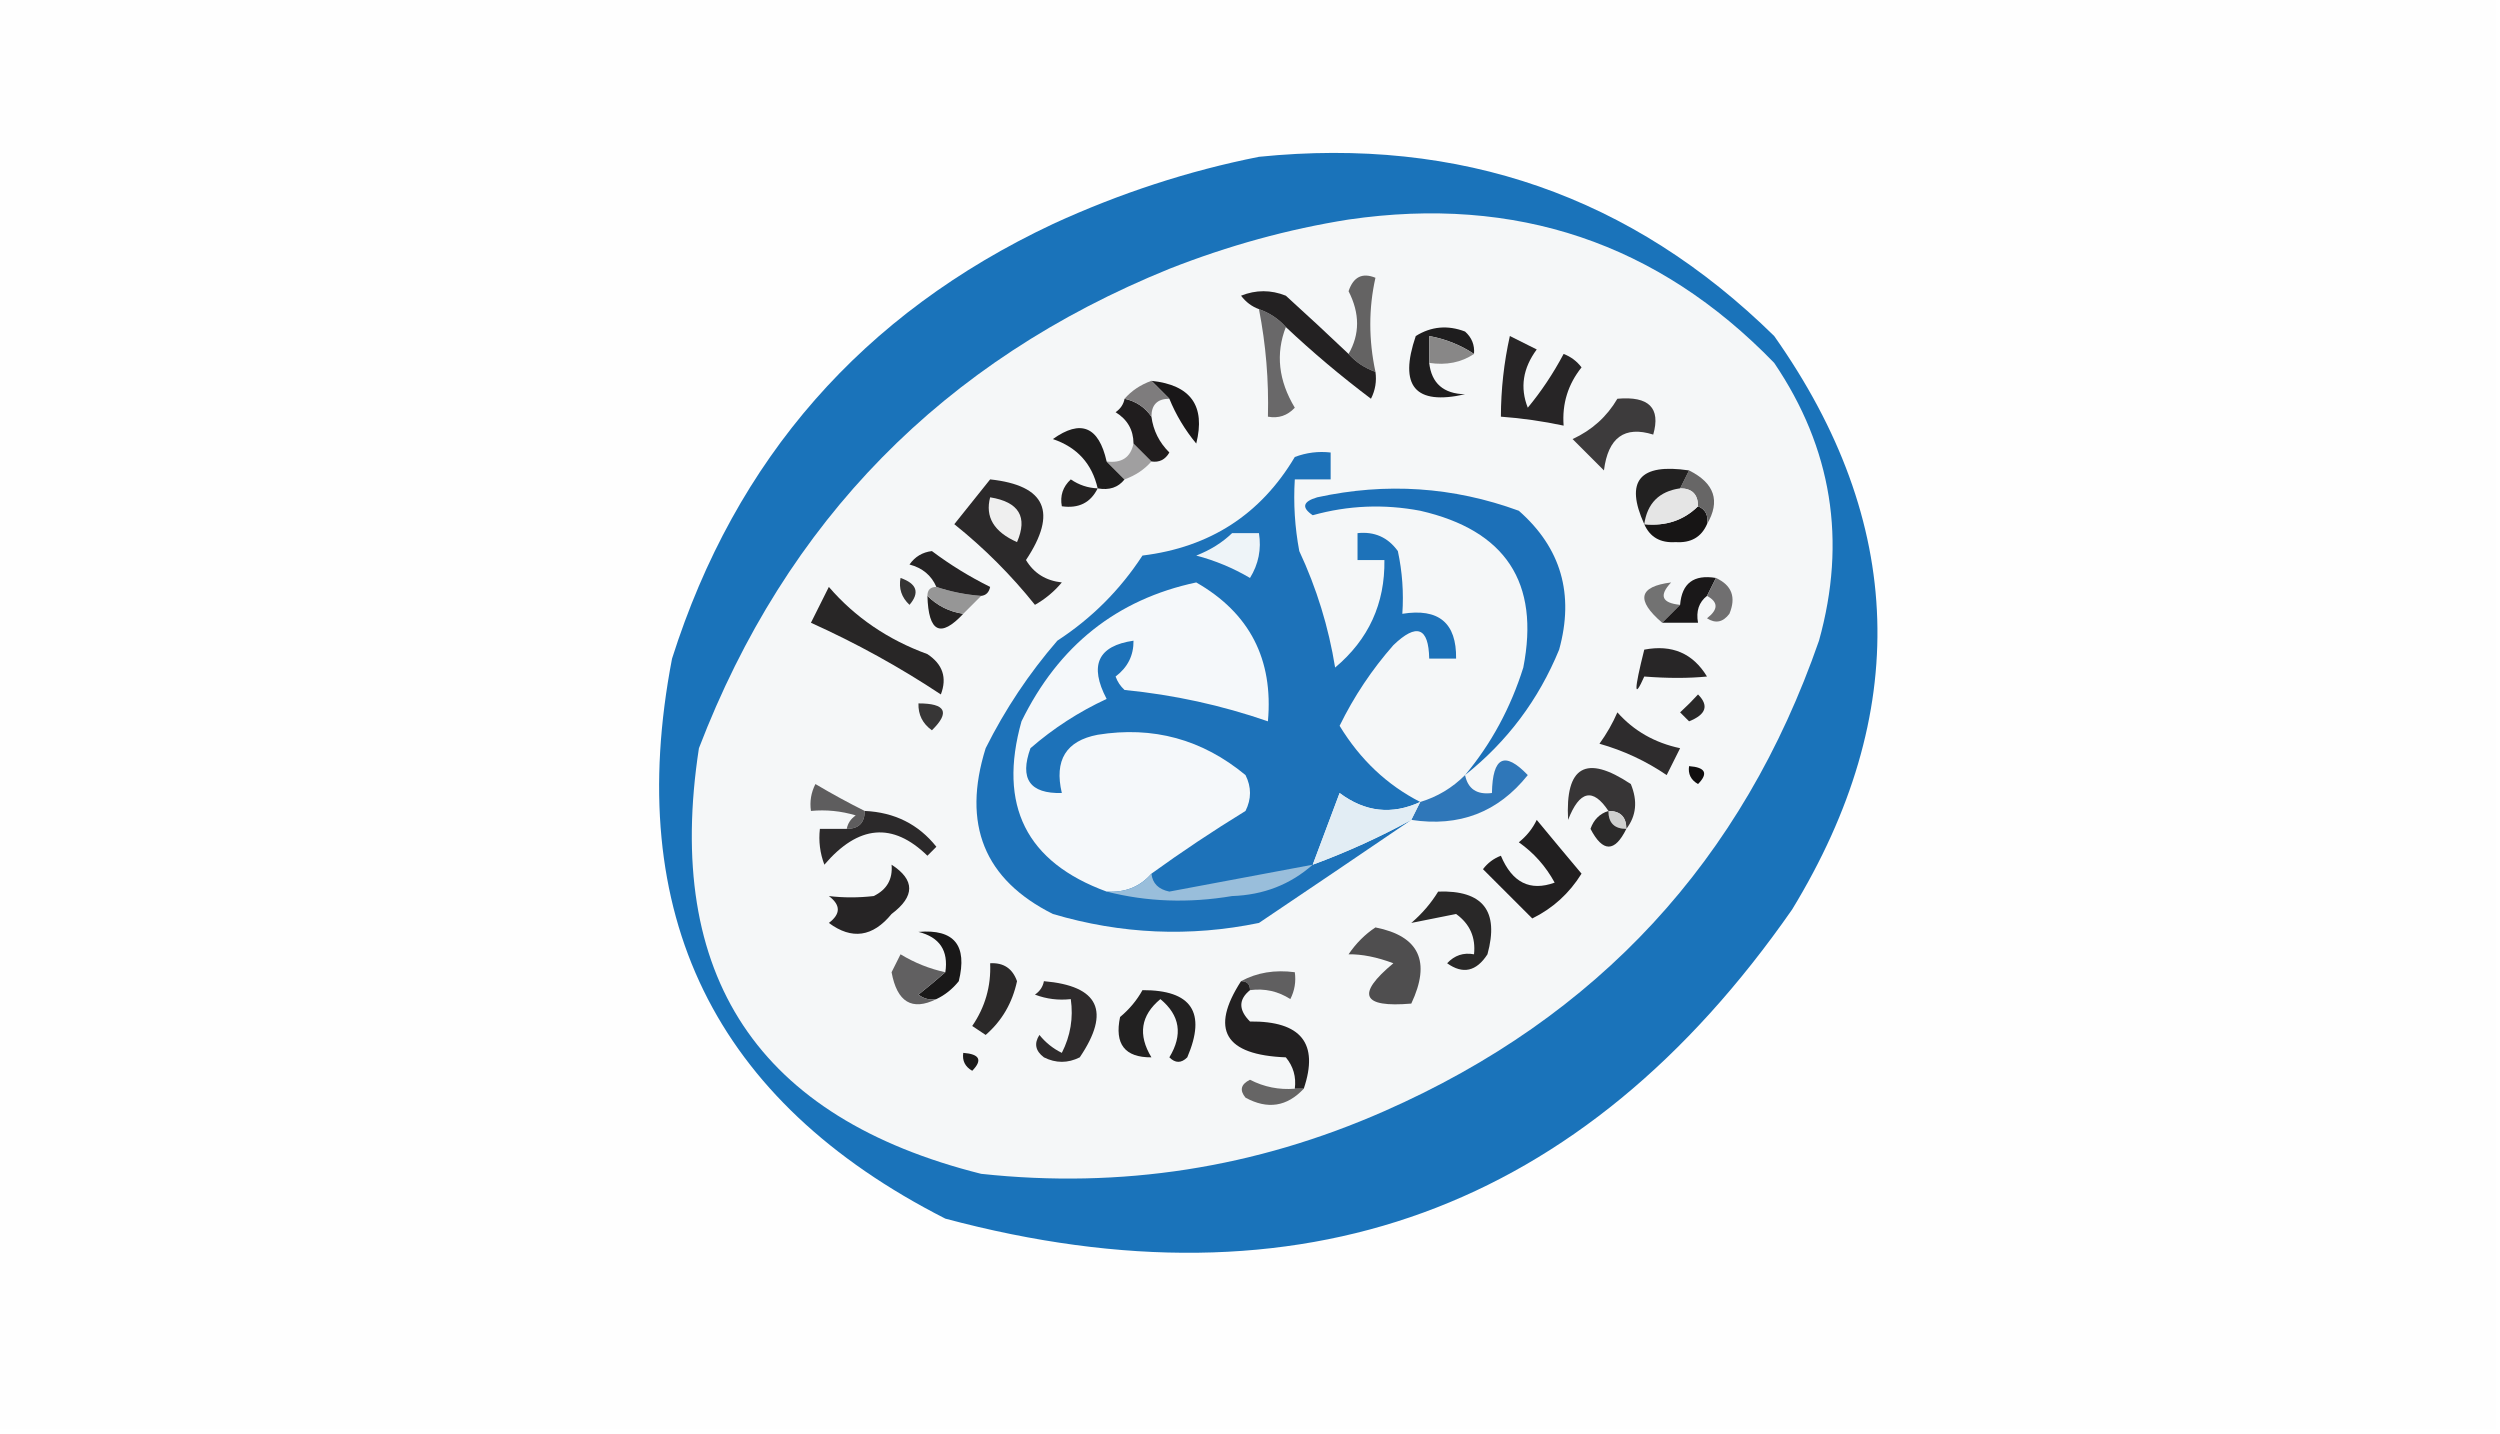
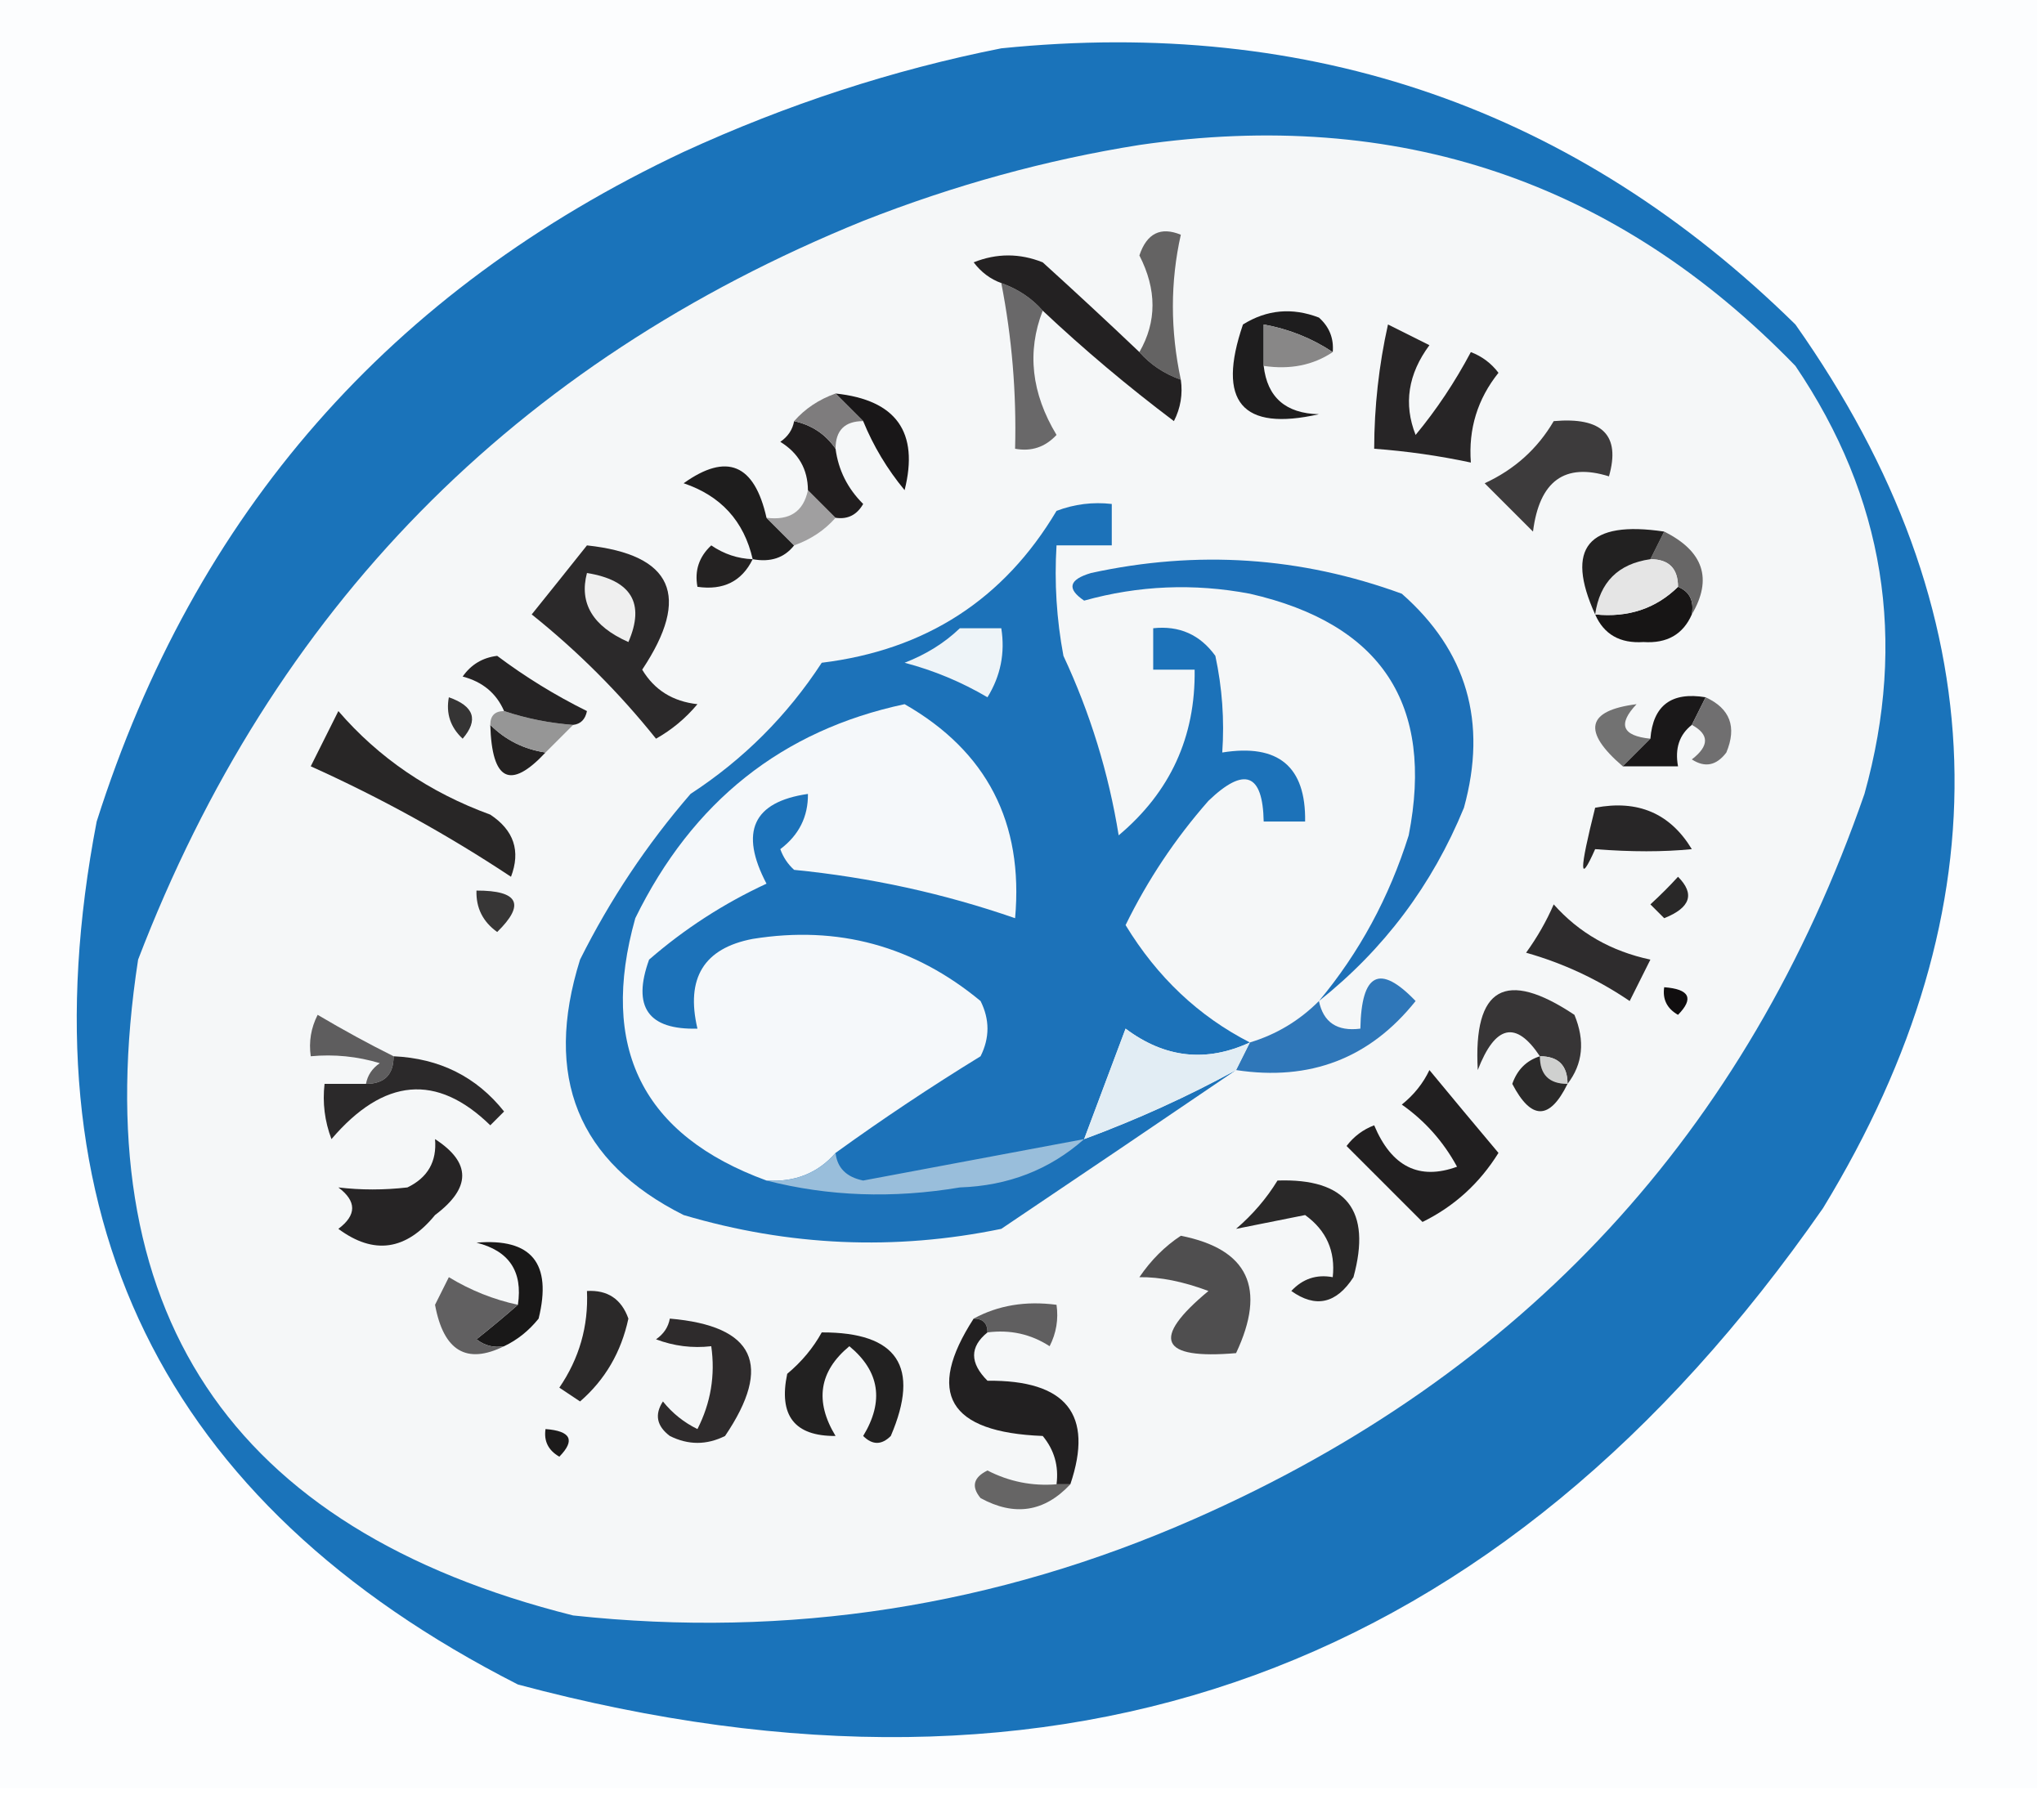
- <svg xmlns="http://www.w3.org/2000/svg" version="1.1" width="279px" height="160px" style="shape-rendering:geometricPrecision; text-rendering:geometricPrecision; image-rendering:optimizeQuality; fill-rule:evenodd; clip-rule:evenodd">
+ <svg xmlns="http://www.w3.org/2000/svg" version="1.1" width="148px" height="130px" style="shape-rendering:geometricPrecision; text-rendering:geometricPrecision; image-rendering:optimizeQuality; fill-rule:evenodd; clip-rule:evenodd">
  <g>
-     <path style="opacity:1" fill="#fefefe" d="M -0.5,-0.5 C 92.5,-0.5 185.5,-0.5 278.5,-0.5C 278.5,52.833 278.5,106.167 278.5,159.5C 185.5,159.5 92.5,159.5 -0.5,159.5C -0.5,106.167 -0.5,52.833 -0.5,-0.5 Z" />
+     <path style="opacity:1" fill="#fcfdfe" d="M -0.5,-0.5 C 48.833,-0.5 98.167,-0.5 147.5,-0.5C 147.5,42.833 147.5,86.167 147.5,129.5C 98.167,129.5 48.833,129.5 -0.5,129.5C -0.5,86.167 -0.5,42.833 -0.5,-0.5 Z" />
  </g>
  <g>
-     <path style="opacity:1" fill="#1a73ba" d="M 140.5,17.5 C 162.942,15.223 182.109,21.889 198,37.5C 212.667,58.285 213.334,79.619 200,101.5C 176.626,135.098 145.126,146.598 105.5,136C 79.68,122.859 69.513,102.025 75,73.5C 82.088,51.174 96.255,35.007 117.5,25C 124.989,21.558 132.655,19.058 140.5,17.5 Z" />
+     <path style="opacity:1" fill="#1a73ba" d="M 72.5,3.5 C 94.942,1.223 114.109,7.889 130,23.5C 144.667,44.285 145.334,65.619 132,87.5C 108.626,121.098 77.126,132.598 37.5,122C 11.68,108.859 1.513,88.025 7,59.5C 14.088,37.174 28.255,21.007 49.5,11C 56.989,7.558 64.655,5.058 72.5,3.5 Z" />
  </g>
  <g>
-     <path style="opacity:1" fill="#f5f7f8" d="M 150.5,24.5 C 169.192,21.781 185.025,27.115 198,40.5C 204.444,50.016 206.11,60.35 203,71.5C 194.497,96.006 178.33,113.506 154.5,124C 140.104,130.351 125.104,132.684 109.5,131C 84.591,124.752 74.091,108.919 78,83.5C 87.745,58.088 105.245,40.255 130.5,30C 137.097,27.404 143.764,25.571 150.5,24.5 Z" />
+     <path style="opacity:1" fill="#f5f7f8" d="M 82.5,10.5 C 101.192,7.781 117.025,13.115 130,26.5C 136.444,36.016 138.11,46.35 135,57.5C 126.497,82.006 110.33,99.506 86.5,110C 72.104,116.351 57.104,118.684 41.5,117C 16.591,110.752 6.091,94.919 10,69.5C 19.745,44.088 37.245,26.255 62.5,16C 69.097,13.404 75.764,11.571 82.5,10.5 Z" />
  </g>
  <g>
-     <path style="opacity:1" fill="#282627" d="M 183.5,72.5 C 186.596,71.907 188.929,72.907 190.5,75.5C 188.448,75.705 186.114,75.705 183.5,75.5C 182.341,78.118 182.341,77.118 183.5,72.5 Z" />
+     <path style="opacity:1" fill="#282627" d="M 115.5,58.5 C 118.596,57.907 120.929,58.907 122.5,61.5C 120.448,61.705 118.114,61.705 115.5,61.5C 114.341,64.118 114.341,63.118 115.5,58.5 Z" />
  </g>
  <g>
-     <path style="opacity:1" fill="#282626" d="M 92.5,65.5 C 95.416,68.885 99.082,71.385 103.5,73C 105.211,74.133 105.711,75.633 105,77.5C 100.399,74.449 95.565,71.782 90.5,69.5C 91.18,68.14 91.847,66.807 92.5,65.5 Z" />
+     <path style="opacity:1" fill="#282626" d="M 24.5,51.5 C 27.416,54.885 31.082,57.385 35.5,59C 37.211,60.133 37.711,61.633 37,63.5C 32.399,60.449 27.565,57.782 22.5,55.5C 23.18,54.14 23.847,52.807 24.5,51.5 Z" />
  </g>
  <g>
-     <path style="opacity:1" fill="#727272" d="M 187.5,67.5 C 186.833,68.167 186.167,68.833 185.5,69.5C 182.541,66.959 182.874,65.459 186.5,65C 185.117,66.461 185.451,67.294 187.5,67.5 Z" />
+     <path style="opacity:1" fill="#727272" d="M 119.5,53.5 C 118.833,54.167 118.167,54.833 117.5,55.5C 114.541,52.959 114.874,51.459 118.5,51C 117.117,52.461 117.451,53.294 119.5,53.5 Z" />
  </g>
  <g>
-     <path style="opacity:1" fill="#232121" d="M 103.5,66.5 C 104.605,67.6 105.938,68.267 107.5,68.5C 104.949,71.23 103.616,70.563 103.5,66.5 Z" />
+     <path style="opacity:1" fill="#232121" d="M 35.5,52.5 C 36.605,53.6 37.938,54.267 39.5,54.5C 36.949,57.23 35.616,56.563 35.5,52.5 Z" />
  </g>
  <g>
-     <path style="opacity:1" fill="#1a1819" d="M 191.5,64.5 C 191.167,65.167 190.833,65.833 190.5,66.5C 189.596,67.209 189.263,68.209 189.5,69.5C 188.167,69.5 186.833,69.5 185.5,69.5C 186.167,68.833 186.833,68.167 187.5,67.5C 187.694,65.088 189.027,64.088 191.5,64.5 Z" />
+     <path style="opacity:1" fill="#1a1819" d="M 123.5,50.5 C 123.167,51.167 122.833,51.833 122.5,52.5C 121.596,53.209 121.263,54.209 121.5,55.5C 120.167,55.5 118.833,55.5 117.5,55.5C 118.167,54.833 118.833,54.167 119.5,53.5C 119.694,51.088 121.027,50.088 123.5,50.5 Z" />
  </g>
  <g>
-     <path style="opacity:1" fill="#706f70" d="M 191.5,64.5 C 193.273,65.314 193.773,66.648 193,68.5C 192.282,69.451 191.449,69.617 190.5,69C 191.774,68.023 191.774,67.189 190.5,66.5C 190.833,65.833 191.167,65.167 191.5,64.5 Z" />
+     <path style="opacity:1" fill="#706f70" d="M 123.5,50.5 C 125.273,51.314 125.773,52.648 125,54.5C 124.282,55.451 123.449,55.617 122.5,55C 123.774,54.023 123.774,53.189 122.5,52.5C 122.833,51.833 123.167,51.167 123.5,50.5 Z" />
  </g>
  <g>
-     <path style="opacity:1" fill="#969696" d="M 103.5,66.5 C 103.5,65.833 103.833,65.5 104.5,65.5C 106.117,66.038 107.784,66.371 109.5,66.5C 108.833,67.167 108.167,67.833 107.5,68.5C 105.938,68.267 104.605,67.6 103.5,66.5 Z" />
+     <path style="opacity:1" fill="#969696" d="M 35.5,52.5 C 35.5,51.833 35.833,51.5 36.5,51.5C 38.117,52.038 39.784,52.371 41.5,52.5C 40.833,53.167 40.167,53.833 39.5,54.5C 37.938,54.267 36.605,53.6 35.5,52.5 Z" />
  </g>
  <g>
-     <path style="opacity:1" fill="#353434" d="M 100.5,64.5 C 102.332,65.141 102.665,66.141 101.5,67.5C 100.614,66.675 100.281,65.675 100.5,64.5 Z" />
+     <path style="opacity:1" fill="#353434" d="M 32.5,50.5 C 34.332,51.141 34.665,52.141 33.5,53.5C 32.614,52.675 32.281,51.675 32.5,50.5 Z" />
  </g>
  <g>
-     <path style="opacity:1" fill="#252324" d="M 109.5,66.5 C 107.784,66.371 106.117,66.038 104.5,65.5C 103.942,64.21 102.942,63.377 101.5,63C 102.108,62.13 102.941,61.63 104,61.5C 106.03,63.025 108.197,64.358 110.5,65.5C 110.376,66.107 110.043,66.44 109.5,66.5 Z" />
+     <path style="opacity:1" fill="#252324" d="M 41.5,52.5 C 39.784,52.371 38.117,52.038 36.5,51.5C 35.942,50.21 34.942,49.377 33.5,49C 34.108,48.13 34.941,47.63 36,47.5C 38.03,49.025 40.197,50.358 42.5,51.5C 42.376,52.107 42.043,52.44 41.5,52.5 Z" />
  </g>
  <g>
-     <path style="opacity:1" fill="#171515" d="M 189.5,56.5 C 190.338,56.842 190.672,57.508 190.5,58.5C 189.866,59.947 188.699,60.613 187,60.5C 185.301,60.613 184.134,59.947 183.5,58.5C 185.898,58.741 187.898,58.074 189.5,56.5 Z" />
+     <path style="opacity:1" fill="#171515" d="M 121.5,42.5 C 122.338,42.842 122.672,43.508 122.5,44.5C 121.866,45.947 120.699,46.613 119,46.5C 117.301,46.613 116.134,45.947 115.5,44.5C 117.898,44.741 119.898,44.074 121.5,42.5 Z" />
  </g>
  <g>
-     <path style="opacity:1" fill="#1c70b8" d="M 163.5,86.5 C 166.419,83.002 168.585,79.002 170,74.5C 171.862,65.014 168.029,59.181 158.5,57C 154.442,56.233 150.442,56.4 146.5,57.5C 145.226,56.641 145.392,55.974 147,55.5C 154.677,53.823 162.177,54.323 169.5,57C 174.211,61.14 175.711,66.306 174,72.5C 171.706,78.095 168.206,82.761 163.5,86.5 Z" />
+     <path style="opacity:1" fill="#1d70b8" d="M 95.5,72.5 C 98.419,69.002 100.585,65.002 102,60.5C 103.862,51.014 100.029,45.181 90.5,43C 86.442,42.233 82.442,42.4 78.5,43.5C 77.226,42.641 77.392,41.974 79,41.5C 86.677,39.823 94.177,40.323 101.5,43C 106.211,47.14 107.711,52.306 106,58.5C 103.706,64.095 100.206,68.761 95.5,72.5 Z" />
  </g>
  <g>
-     <path style="opacity:1" fill="#2b292a" d="M 110.5,53.5 C 116.715,54.17 118.048,57.17 114.5,62.5C 115.381,63.971 116.714,64.804 118.5,65C 117.646,66.022 116.646,66.855 115.5,67.5C 112.833,64.167 109.833,61.167 106.5,58.5C 107.857,56.814 109.19,55.148 110.5,53.5 Z" />
+     <path style="opacity:1" fill="#2b292a" d="M 42.5,39.5 C 48.715,40.17 50.048,43.17 46.5,48.5C 47.38,49.971 48.714,50.804 50.5,51C 49.646,52.022 48.646,52.855 47.5,53.5C 44.833,50.167 41.833,47.167 38.5,44.5C 39.857,42.814 41.19,41.148 42.5,39.5 Z" />
  </g>
  <g>
-     <path style="opacity:1" fill="#efefef" d="M 110.5,55.5 C 113.719,56.021 114.719,57.688 113.5,60.5C 110.922,59.358 109.922,57.691 110.5,55.5 Z" />
+     <path style="opacity:1" fill="#efefef" d="M 42.5,41.5 C 45.719,42.021 46.719,43.688 45.5,46.5C 42.922,45.358 41.922,43.691 42.5,41.5 Z" />
  </g>
  <g>
-     <path style="opacity:1" fill="#676666" d="M 188.5,52.5 C 191.349,53.92 192.016,55.92 190.5,58.5C 190.672,57.508 190.338,56.842 189.5,56.5C 189.5,55.167 188.833,54.5 187.5,54.5C 187.833,53.833 188.167,53.167 188.5,52.5 Z" />
+     <path style="opacity:1" fill="#676666" d="M 120.5,38.5 C 123.349,39.92 124.016,41.92 122.5,44.5C 122.672,43.508 122.338,42.842 121.5,42.5C 121.5,41.167 120.833,40.5 119.5,40.5C 119.833,39.833 120.167,39.167 120.5,38.5 Z" />
  </g>
  <g>
-     <path style="opacity:1" fill="#242222" d="M 122.5,54.5 C 121.713,56.104 120.38,56.771 118.5,56.5C 118.281,55.325 118.614,54.325 119.5,53.5C 120.417,54.127 121.417,54.461 122.5,54.5 Z" />
+     <path style="opacity:1" fill="#242222" d="M 54.5,40.5 C 53.713,42.104 52.38,42.771 50.5,42.5C 50.281,41.325 50.614,40.325 51.5,39.5C 52.417,40.127 53.417,40.461 54.5,40.5 Z" />
  </g>
  <g>
-     <path style="opacity:1" fill="#e5e5e5" d="M 187.5,54.5 C 188.833,54.5 189.5,55.167 189.5,56.5C 187.898,58.074 185.898,58.741 183.5,58.5C 183.833,56.167 185.167,54.833 187.5,54.5 Z" />
+     <path style="opacity:1" fill="#e5e5e5" d="M 119.5,40.5 C 120.833,40.5 121.5,41.167 121.5,42.5C 119.898,44.074 117.898,44.741 115.5,44.5C 115.833,42.167 117.167,40.833 119.5,40.5 Z" />
  </g>
  <g>
-     <path style="opacity:1" fill="#222121" d="M 188.5,52.5 C 188.167,53.167 187.833,53.833 187.5,54.5C 185.167,54.833 183.833,56.167 183.5,58.5C 181.31,53.673 182.977,51.673 188.5,52.5 Z" />
+     <path style="opacity:1" fill="#222121" d="M 120.5,38.5 C 120.167,39.167 119.833,39.833 119.5,40.5C 117.167,40.833 115.833,42.167 115.5,44.5C 113.31,39.673 114.977,37.673 120.5,38.5 Z" />
  </g>
  <g>
-     <path style="opacity:1" fill="#1e1d1d" d="M 123.5,51.5 C 124.167,52.167 124.833,52.833 125.5,53.5C 124.791,54.404 123.791,54.737 122.5,54.5C 121.869,51.745 120.202,49.912 117.5,49C 120.625,46.768 122.625,47.601 123.5,51.5 Z" />
+     <path style="opacity:1" fill="#1e1d1d" d="M 55.5,37.5 C 56.167,38.167 56.833,38.833 57.5,39.5C 56.791,40.404 55.791,40.737 54.5,40.5C 53.869,37.745 52.202,35.912 49.5,35C 52.625,32.768 54.625,33.601 55.5,37.5 Z" />
  </g>
  <g>
-     <path style="opacity:1" fill="#a09fa0" d="M 126.5,49.5 C 127.167,50.167 127.833,50.833 128.5,51.5C 127.71,52.401 126.71,53.068 125.5,53.5C 124.833,52.833 124.167,52.167 123.5,51.5C 125.179,51.715 126.179,51.048 126.5,49.5 Z" />
+     <path style="opacity:1" fill="#a09fa0" d="M 58.5,35.5 C 59.167,36.167 59.833,36.833 60.5,37.5C 59.709,38.401 58.709,39.068 57.5,39.5C 56.833,38.833 56.167,38.167 55.5,37.5C 57.179,37.715 58.179,37.048 58.5,35.5 Z" />
  </g>
  <g>
-     <path style="opacity:1" fill="#201d1e" d="M 125.5,44.5 C 126.778,44.782 127.778,45.449 128.5,46.5C 128.703,48.044 129.37,49.378 130.5,50.5C 130.043,51.297 129.376,51.631 128.5,51.5C 127.833,50.833 127.167,50.167 126.5,49.5C 126.489,47.983 125.823,46.816 124.5,46C 125.056,45.617 125.389,45.117 125.5,44.5 Z" />
+     <path style="opacity:1" fill="#201d1e" d="M 57.5,30.5 C 58.778,30.782 59.778,31.449 60.5,32.5C 60.703,34.044 61.37,35.378 62.5,36.5C 62.043,37.297 61.376,37.631 60.5,37.5C 59.833,36.833 59.167,36.167 58.5,35.5C 58.489,33.983 57.823,32.816 56.5,32C 57.056,31.617 57.389,31.117 57.5,30.5 Z" />
  </g>
  <g>
-     <path style="opacity:1" fill="#3d3b3c" d="M 180.5,44.5 C 184.019,44.187 185.353,45.52 184.5,48.5C 181.297,47.498 179.463,48.831 179,52.5C 177.833,51.333 176.667,50.167 175.5,49C 177.66,48.004 179.327,46.504 180.5,44.5 Z" />
+     <path style="opacity:1" fill="#3d3b3c" d="M 112.5,30.5 C 116.019,30.187 117.353,31.52 116.5,34.5C 113.297,33.498 111.463,34.831 111,38.5C 109.833,37.333 108.667,36.167 107.5,35C 109.66,34.004 111.327,32.504 112.5,30.5 Z" />
  </g>
  <g>
-     <path style="opacity:1" fill="#272526" d="M 168.5,37.5 C 169.473,37.987 170.473,38.487 171.5,39C 169.95,41.095 169.617,43.262 170.5,45.5C 172.01,43.678 173.343,41.678 174.5,39.5C 175.308,39.808 175.975,40.308 176.5,41C 174.984,42.897 174.317,45.064 174.5,47.5C 172.194,47.007 169.861,46.674 167.5,46.5C 167.508,43.455 167.841,40.455 168.5,37.5 Z" />
+     <path style="opacity:1" fill="#272526" d="M 100.5,23.5 C 101.473,23.987 102.473,24.487 103.5,25C 101.95,27.095 101.617,29.262 102.5,31.5C 104.01,29.678 105.343,27.678 106.5,25.5C 107.308,25.808 107.975,26.308 108.5,27C 106.984,28.897 106.317,31.064 106.5,33.5C 104.194,33.007 101.861,32.674 99.5,32.5C 99.508,29.455 99.841,26.455 100.5,23.5 Z" />
  </g>
  <g>
-     <path style="opacity:1" fill="#191718" d="M 128.5,42.5 C 132.891,42.962 134.558,45.295 133.5,49.5C 132.237,47.971 131.237,46.305 130.5,44.5C 129.833,43.833 129.167,43.167 128.5,42.5 Z" />
+     <path style="opacity:1" fill="#191718" d="M 60.5,28.5 C 64.891,28.962 66.558,31.295 65.5,35.5C 64.237,33.971 63.237,32.305 62.5,30.5C 61.833,29.833 61.167,29.167 60.5,28.5 Z" />
  </g>
  <g>
-     <path style="opacity:1" fill="#7e7c7d" d="M 128.5,42.5 C 129.167,43.167 129.833,43.833 130.5,44.5C 129.167,44.5 128.5,45.167 128.5,46.5C 127.778,45.449 126.778,44.782 125.5,44.5C 126.29,43.599 127.29,42.932 128.5,42.5 Z" />
+     <path style="opacity:1" fill="#7e7c7d" d="M 60.5,28.5 C 61.167,29.167 61.833,29.833 62.5,30.5C 61.167,30.5 60.5,31.167 60.5,32.5C 59.778,31.449 58.778,30.782 57.5,30.5C 58.291,29.599 59.291,28.932 60.5,28.5 Z" />
  </g>
  <g>
-     <path style="opacity:1" fill="#1e1d1e" d="M 164.5,39.5 C 162.989,38.498 161.322,37.831 159.5,37.5C 159.5,38.5 159.5,39.5 159.5,40.5C 159.756,42.776 161.09,43.943 163.5,44C 157.92,45.261 156.087,43.094 158,37.5C 159.726,36.424 161.559,36.257 163.5,37C 164.252,37.671 164.586,38.504 164.5,39.5 Z" />
+     <path style="opacity:1" fill="#1e1d1e" d="M 96.5,25.5 C 94.989,24.497 93.322,23.831 91.5,23.5C 91.5,24.5 91.5,25.5 91.5,26.5C 91.757,28.776 93.09,29.943 95.5,30C 89.92,31.261 88.087,29.094 90,23.5C 91.726,22.424 93.559,22.257 95.5,23C 96.252,23.671 96.586,24.504 96.5,25.5 Z" />
  </g>
  <g>
-     <path style="opacity:1" fill="#696869" d="M 140.5,34.5 C 141.71,34.932 142.71,35.599 143.5,36.5C 142.345,39.474 142.679,42.474 144.5,45.5C 143.675,46.386 142.675,46.719 141.5,46.5C 141.605,42.452 141.272,38.452 140.5,34.5 Z" />
+     <path style="opacity:1" fill="#696869" d="M 72.5,20.5 C 73.71,20.932 74.71,21.599 75.5,22.5C 74.345,25.474 74.678,28.474 76.5,31.5C 75.675,32.386 74.675,32.719 73.5,32.5C 73.605,28.452 73.272,24.452 72.5,20.5 Z" />
  </g>
  <g>
-     <path style="opacity:1" fill="#888787" d="M 164.5,39.5 C 163.081,40.451 161.415,40.785 159.5,40.5C 159.5,39.5 159.5,38.5 159.5,37.5C 161.322,37.831 162.989,38.498 164.5,39.5 Z" />
+     <path style="opacity:1" fill="#888787" d="M 96.5,25.5 C 95.081,26.451 93.415,26.785 91.5,26.5C 91.5,25.5 91.5,24.5 91.5,23.5C 93.322,23.831 94.989,24.497 96.5,25.5 Z" />
  </g>
  <g>
-     <path style="opacity:1" fill="#646363" d="M 153.5,41.5 C 152.29,41.068 151.29,40.401 150.5,39.5C 151.766,37.306 151.766,34.972 150.5,32.5C 151.035,30.899 152.035,30.399 153.5,31C 152.734,34.418 152.734,37.918 153.5,41.5 Z" />
+     <path style="opacity:1" fill="#646363" d="M 85.5,27.5 C 84.29,27.068 83.29,26.401 82.5,25.5C 83.766,23.306 83.766,20.972 82.5,18.5C 83.035,16.899 84.035,16.399 85.5,17C 84.734,20.418 84.734,23.918 85.5,27.5 Z" />
  </g>
  <g>
-     <path style="opacity:1" fill="#232122" d="M 150.5,39.5 C 151.29,40.401 152.29,41.068 153.5,41.5C 153.649,42.552 153.483,43.552 153,44.5C 149.642,41.969 146.476,39.302 143.5,36.5C 142.71,35.599 141.71,34.932 140.5,34.5C 139.711,34.217 139.044,33.717 138.5,33C 140.167,32.333 141.833,32.333 143.5,33C 145.907,35.183 148.24,37.35 150.5,39.5 Z" />
+     <path style="opacity:1" fill="#232122" d="M 82.5,25.5 C 83.29,26.401 84.29,27.068 85.5,27.5C 85.65,28.552 85.483,29.552 85,30.5C 81.642,27.969 78.476,25.302 75.5,22.5C 74.71,21.599 73.71,20.932 72.5,20.5C 71.711,20.217 71.044,19.717 70.5,19C 72.167,18.333 73.833,18.333 75.5,19C 77.907,21.183 80.24,23.35 82.5,25.5 Z" />
  </g>
  <g>
-     <path style="opacity:1" fill="#373636" d="M 102.5,78.5 C 105.548,78.494 106.048,79.494 104,81.5C 102.961,80.756 102.461,79.756 102.5,78.5 Z" />
+     <path style="opacity:1" fill="#373636" d="M 34.5,64.5 C 37.548,64.494 38.048,65.494 36,67.5C 34.961,66.756 34.461,65.756 34.5,64.5 Z" />
  </g>
  <g>
-     <path style="opacity:1" fill="#292828" d="M 189.5,77.5 C 190.737,78.743 190.404,79.743 188.5,80.5C 188.167,80.167 187.833,79.833 187.5,79.5C 188.243,78.818 188.909,78.151 189.5,77.5 Z" />
+     <path style="opacity:1" fill="#292828" d="M 121.5,63.5 C 122.737,64.743 122.404,65.743 120.5,66.5C 120.167,66.167 119.833,65.833 119.5,65.5C 120.243,64.818 120.909,64.151 121.5,63.5 Z" />
  </g>
  <g>
-     <path style="opacity:1" fill="#2e2c2d" d="M 180.5,79.5 C 182.327,81.561 184.66,82.894 187.5,83.5C 187,84.5 186.5,85.5 186,86.5C 183.696,84.931 181.196,83.765 178.5,83C 179.305,81.887 179.972,80.721 180.5,79.5 Z" />
+     <path style="opacity:1" fill="#2e2c2d" d="M 112.5,65.5 C 114.327,67.561 116.66,68.894 119.5,69.5C 119,70.5 118.5,71.5 118,72.5C 115.696,70.931 113.196,69.765 110.5,69C 111.305,67.887 111.972,66.721 112.5,65.5 Z" />
  </g>
  <g>
-     <path style="opacity:1" fill="#373536" d="M 181.5,92.5 C 181.5,91.167 180.833,90.5 179.5,90.5C 177.768,87.888 176.268,88.221 175,91.5C 174.667,85.5 177,84.167 182,87.5C 182.78,89.387 182.613,91.054 181.5,92.5 Z" />
+     <path style="opacity:1" fill="#373536" d="M 113.5,78.5 C 113.5,77.167 112.833,76.5 111.5,76.5C 109.768,73.888 108.268,74.221 107,77.5C 106.667,71.5 109,70.167 114,73.5C 114.78,75.387 114.613,77.054 113.5,78.5 Z" />
  </g>
  <g>
-     <path style="opacity:1" fill="#100e0f" d="M 188.5,85.5 C 190.337,85.639 190.67,86.306 189.5,87.5C 188.702,87.043 188.369,86.376 188.5,85.5 Z" />
+     <path style="opacity:1" fill="#100e0f" d="M 120.5,71.5 C 122.337,71.639 122.67,72.306 121.5,73.5C 120.702,73.043 120.369,72.376 120.5,71.5 Z" />
  </g>
  <g>
-     <path style="opacity:1" fill="#1d72b9" d="M 158.5,89.5 C 155.337,90.963 152.337,90.63 149.5,88.5C 148.493,91.19 147.493,93.856 146.5,96.5C 150.316,95.091 153.983,93.424 157.5,91.5C 151.899,95.31 146.232,99.144 140.5,103C 132.797,104.592 125.13,104.258 117.5,102C 109.84,98.159 107.34,91.992 110,83.5C 112.171,79.156 114.837,75.156 118,71.5C 121.833,69 125,65.833 127.5,62C 135.026,61.078 140.692,57.412 144.5,51C 145.793,50.51 147.127,50.343 148.5,50.5C 148.5,51.5 148.5,52.5 148.5,53.5C 147.167,53.5 145.833,53.5 144.5,53.5C 144.336,56.187 144.503,58.854 145,61.5C 146.937,65.646 148.271,69.979 149,74.5C 152.737,71.361 154.57,67.361 154.5,62.5C 153.5,62.5 152.5,62.5 151.5,62.5C 151.5,61.5 151.5,60.5 151.5,59.5C 153.39,59.297 154.89,59.963 156,61.5C 156.497,63.81 156.663,66.143 156.5,68.5C 160.56,67.848 162.56,69.515 162.5,73.5C 161.5,73.5 160.5,73.5 159.5,73.5C 159.435,70.002 158.101,69.502 155.5,72C 153.093,74.739 151.093,77.739 149.5,81C 151.794,84.773 154.794,87.606 158.5,89.5 Z" />
+     <path style="opacity:1" fill="#1c72b9" d="M 90.5,75.5 C 87.337,76.963 84.337,76.63 81.5,74.5C 80.493,77.19 79.493,79.856 78.5,82.5C 82.316,81.091 85.983,79.424 89.5,77.5C 83.899,81.31 78.232,85.144 72.5,89C 64.797,90.592 57.13,90.258 49.5,88C 41.84,84.159 39.34,77.992 42,69.5C 44.17,65.156 46.837,61.156 50,57.5C 53.833,55 57,51.833 59.5,48C 67.026,47.078 72.692,43.412 76.5,37C 77.793,36.51 79.127,36.343 80.5,36.5C 80.5,37.5 80.5,38.5 80.5,39.5C 79.167,39.5 77.833,39.5 76.5,39.5C 76.336,42.187 76.503,44.854 77,47.5C 78.937,51.646 80.271,55.979 81,60.5C 84.737,57.361 86.57,53.361 86.5,48.5C 85.5,48.5 84.5,48.5 83.5,48.5C 83.5,47.5 83.5,46.5 83.5,45.5C 85.39,45.297 86.89,45.963 88,47.5C 88.497,49.81 88.663,52.143 88.5,54.5C 92.56,53.848 94.56,55.515 94.5,59.5C 93.5,59.5 92.5,59.5 91.5,59.5C 91.435,56.002 90.101,55.502 87.5,58C 85.093,60.739 83.093,63.739 81.5,67C 83.794,70.773 86.794,73.606 90.5,75.5 Z" />
  </g>
  <g>
-     <path style="opacity:1" fill="#f5f8fa" d="M 128.5,97.5 C 127.221,98.968 125.554,99.635 123.5,99.5C 114.527,96.221 111.36,89.887 114,80.5C 118.134,72.055 124.634,66.888 133.5,65C 139.455,68.409 142.122,73.576 141.5,80.5C 136.335,78.71 131.002,77.543 125.5,77C 125.043,76.586 124.709,76.086 124.5,75.5C 125.853,74.476 126.52,73.143 126.5,71.5C 122.527,72.076 121.527,74.242 123.5,78C 120.397,79.439 117.564,81.273 115,83.5C 113.762,86.926 114.929,88.592 118.5,88.5C 117.637,84.838 118.97,82.672 122.5,82C 128.678,81.005 134.178,82.505 139,86.5C 139.667,87.833 139.667,89.167 139,90.5C 135.385,92.719 131.885,95.053 128.5,97.5 Z" />
+     <path style="opacity:1" fill="#f5f8fa" d="M 60.5,83.5 C 59.221,84.968 57.554,85.635 55.5,85.5C 46.527,82.221 43.36,75.887 46,66.5C 50.134,58.055 56.634,52.888 65.5,51C 71.455,54.409 74.122,59.576 73.5,66.5C 68.335,64.71 63.002,63.543 57.5,63C 57.043,62.586 56.709,62.086 56.5,61.5C 57.853,60.476 58.52,59.143 58.5,57.5C 54.526,58.075 53.526,60.242 55.5,64C 52.397,65.439 49.564,67.273 47,69.5C 45.762,72.926 46.929,74.592 50.5,74.5C 49.637,70.838 50.97,68.672 54.5,68C 60.678,67.005 66.178,68.505 71,72.5C 71.667,73.833 71.667,75.167 71,76.5C 67.385,78.719 63.885,81.053 60.5,83.5 Z" />
  </g>
  <g>
-     <path style="opacity:1" fill="#eef4f8" d="M 137.5,59.5 C 138.5,59.5 139.5,59.5 140.5,59.5C 140.785,61.288 140.452,62.955 139.5,64.5C 137.615,63.391 135.615,62.557 133.5,62C 135.066,61.392 136.4,60.559 137.5,59.5 Z" />
+     <path style="opacity:1" fill="#eef4f8" d="M 69.5,45.5 C 70.5,45.5 71.5,45.5 72.5,45.5C 72.785,47.288 72.452,48.955 71.5,50.5C 69.615,49.391 67.615,48.557 65.5,48C 67.066,47.392 68.4,46.559 69.5,45.5 Z" />
  </g>
  <g>
-     <path style="opacity:1" fill="#2f77b9" d="M 157.5,91.5 C 157.833,90.833 158.167,90.167 158.5,89.5C 160.411,88.925 162.078,87.925 163.5,86.5C 163.821,88.048 164.821,88.715 166.5,88.5C 166.574,84.459 167.907,83.792 170.5,86.5C 167.188,90.651 162.854,92.317 157.5,91.5 Z" />
+     <path style="opacity:1" fill="#2f77b9" d="M 89.5,77.5 C 89.833,76.833 90.167,76.167 90.5,75.5C 92.411,74.925 94.078,73.925 95.5,72.5C 95.821,74.048 96.821,74.715 98.5,74.5C 98.574,70.459 99.907,69.792 102.5,72.5C 99.188,76.651 94.854,78.317 89.5,77.5 Z" />
  </g>
  <g>
-     <path style="opacity:1" fill="#5e5d5e" d="M 96.5,90.5 C 96.5,91.833 95.833,92.5 94.5,92.5C 94.611,91.883 94.944,91.383 95.5,91C 93.866,90.507 92.199,90.34 90.5,90.5C 90.35,89.448 90.517,88.448 91,87.5C 92.876,88.609 94.71,89.609 96.5,90.5 Z" />
+     <path style="opacity:1" fill="#5e5d5e" d="M 28.5,76.5 C 28.5,77.833 27.833,78.5 26.5,78.5C 26.611,77.883 26.944,77.383 27.5,77C 25.866,76.507 24.199,76.34 22.5,76.5C 22.351,75.448 22.517,74.448 23,73.5C 24.876,74.609 26.709,75.609 28.5,76.5 Z" />
  </g>
  <g>
-     <path style="opacity:1" fill="#e2edf4" d="M 158.5,89.5 C 158.167,90.167 157.833,90.833 157.5,91.5C 153.983,93.424 150.316,95.091 146.5,96.5C 147.493,93.856 148.493,91.19 149.5,88.5C 152.337,90.63 155.337,90.963 158.5,89.5 Z" />
+     <path style="opacity:1" fill="#e2edf4" d="M 90.5,75.5 C 90.167,76.167 89.833,76.833 89.5,77.5C 85.983,79.424 82.316,81.091 78.5,82.5C 79.493,79.856 80.493,77.19 81.5,74.5C 84.337,76.63 87.337,76.963 90.5,75.5 Z" />
  </g>
  <g>
-     <path style="opacity:1" fill="#cfd0cf" d="M 179.5,90.5 C 180.833,90.5 181.5,91.167 181.5,92.5C 180.167,92.5 179.5,91.833 179.5,90.5 Z" />
+     <path style="opacity:1" fill="#cfd0cf" d="M 111.5,76.5 C 112.833,76.5 113.5,77.167 113.5,78.5C 112.167,78.5 111.5,77.833 111.5,76.5 Z" />
  </g>
  <g>
-     <path style="opacity:1" fill="#2b2a2a" d="M 179.5,90.5 C 179.5,91.833 180.167,92.5 181.5,92.5C 180.206,95.14 178.873,95.14 177.5,92.5C 177.855,91.478 178.522,90.811 179.5,90.5 Z" />
+     <path style="opacity:1" fill="#2b2a2a" d="M 111.5,76.5 C 111.5,77.833 112.167,78.5 113.5,78.5C 112.206,81.14 110.873,81.14 109.5,78.5C 109.855,77.478 110.522,76.811 111.5,76.5 Z" />
  </g>
  <g>
-     <path style="opacity:1" fill="#2b292a" d="M 96.5,90.5 C 99.835,90.653 102.502,91.986 104.5,94.5C 104.167,94.833 103.833,95.167 103.5,95.5C 99.629,91.724 95.795,92.057 92,96.5C 91.51,95.207 91.343,93.873 91.5,92.5C 92.5,92.5 93.5,92.5 94.5,92.5C 95.833,92.5 96.5,91.833 96.5,90.5 Z" />
+     <path style="opacity:1" fill="#2b292a" d="M 28.5,76.5 C 31.835,76.653 34.502,77.986 36.5,80.5C 36.167,80.833 35.833,81.167 35.5,81.5C 31.628,77.724 27.795,78.057 24,82.5C 23.51,81.207 23.343,79.873 23.5,78.5C 24.5,78.5 25.5,78.5 26.5,78.5C 27.833,78.5 28.5,77.833 28.5,76.5 Z" />
  </g>
  <g>
-     <path style="opacity:1" fill="#211f20" d="M 171.5,91.5 C 173.114,93.456 174.781,95.456 176.5,97.5C 175.129,99.705 173.296,101.372 171,102.5C 169.188,100.688 167.355,98.855 165.5,97C 166.025,96.308 166.692,95.808 167.5,95.5C 168.758,98.499 170.758,99.499 173.5,98.5C 172.509,96.677 171.176,95.177 169.5,94C 170.381,93.292 171.047,92.458 171.5,91.5 Z" />
+     <path style="opacity:1" fill="#211f20" d="M 103.5,77.5 C 105.114,79.456 106.781,81.456 108.5,83.5C 107.129,85.705 105.296,87.372 103,88.5C 101.188,86.688 99.355,84.855 97.5,83C 98.025,82.308 98.692,81.808 99.5,81.5C 100.758,84.499 102.758,85.499 105.5,84.5C 104.509,82.677 103.176,81.177 101.5,80C 102.381,79.292 103.047,78.458 103.5,77.5 Z" />
  </g>
  <g>
-     <path style="opacity:1" fill="#99bedb" d="M 146.5,96.5 C 144.005,98.714 141.005,99.881 137.5,100C 132.648,100.815 127.981,100.648 123.5,99.5C 125.554,99.635 127.221,98.968 128.5,97.5C 128.62,98.586 129.287,99.253 130.5,99.5C 135.845,98.498 141.178,97.498 146.5,96.5 Z" />
+     <path style="opacity:1" fill="#99bedb" d="M 78.5,82.5 C 76.004,84.714 73.004,85.881 69.5,86C 64.648,86.815 59.981,86.648 55.5,85.5C 57.554,85.635 59.221,84.968 60.5,83.5C 60.62,84.586 61.287,85.253 62.5,85.5C 67.845,84.498 73.178,83.498 78.5,82.5 Z" />
  </g>
  <g>
-     <path style="opacity:1" fill="#292828" d="M 160.5,99.5 C 165.494,99.329 167.328,101.662 166,106.5C 164.759,108.421 163.259,108.754 161.5,107.5C 162.325,106.614 163.325,106.281 164.5,106.5C 164.703,104.61 164.037,103.11 162.5,102C 160.833,102.333 159.167,102.667 157.5,103C 158.71,101.961 159.71,100.794 160.5,99.5 Z" />
+     <path style="opacity:1" fill="#292828" d="M 92.5,85.5 C 97.494,85.329 99.328,87.662 98,92.5C 96.759,94.421 95.259,94.754 93.5,93.5C 94.325,92.614 95.325,92.281 96.5,92.5C 96.704,90.61 96.037,89.11 94.5,88C 92.833,88.333 91.167,88.667 89.5,89C 90.71,87.961 91.71,86.794 92.5,85.5 Z" />
  </g>
  <g>
-     <path style="opacity:1" fill="#262425" d="M 99.5,96.5 C 102.124,98.198 102.124,100.031 99.5,102C 97.401,104.57 95.067,104.904 92.5,103C 93.833,102 93.833,101 92.5,100C 94.126,100.195 95.793,100.195 97.5,100C 98.973,99.29 99.64,98.124 99.5,96.5 Z" />
+     <path style="opacity:1" fill="#262425" d="M 31.5,82.5 C 34.124,84.198 34.124,86.031 31.5,88C 29.401,90.57 27.067,90.904 24.5,89C 25.833,88 25.833,87 24.5,86C 26.126,86.195 27.793,86.195 29.5,86C 30.973,85.29 31.64,84.124 31.5,82.5 Z" />
  </g>
  <g>
-     <path style="opacity:1" fill="#191818" d="M 104.5,111.5 C 103.761,111.631 103.094,111.464 102.5,111C 103.571,110.148 104.571,109.315 105.5,108.5C 105.863,106.089 104.863,104.589 102.5,104C 106.487,103.661 107.987,105.494 107,109.5C 106.292,110.381 105.458,111.047 104.5,111.5 Z" />
+     <path style="opacity:1" fill="#191818" d="M 36.5,97.5 C 35.761,97.631 35.094,97.464 34.5,97C 35.571,96.148 36.571,95.315 37.5,94.5C 37.863,92.088 36.863,90.588 34.5,90C 38.487,89.661 39.987,91.494 39,95.5C 38.292,96.38 37.458,97.047 36.5,97.5 Z" />
  </g>
  <g>
-     <path style="opacity:1" fill="#605f60" d="M 138.5,109.5 C 140.265,108.539 142.265,108.205 144.5,108.5C 144.649,109.552 144.483,110.552 144,111.5C 142.644,110.62 141.144,110.286 139.5,110.5C 139.5,109.833 139.167,109.5 138.5,109.5 Z" />
+     <path style="opacity:1" fill="#605f60" d="M 70.5,95.5 C 72.265,94.539 74.265,94.205 76.5,94.5C 76.65,95.552 76.483,96.552 76,97.5C 74.644,96.62 73.144,96.287 71.5,96.5C 71.5,95.833 71.167,95.5 70.5,95.5 Z" />
  </g>
  <g>
-     <path style="opacity:1" fill="#616061" d="M 105.5,108.5 C 104.571,109.315 103.571,110.148 102.5,111C 103.094,111.464 103.761,111.631 104.5,111.5C 101.78,112.842 100.114,111.842 99.5,108.5C 99.833,107.833 100.167,107.167 100.5,106.5C 102.075,107.456 103.742,108.123 105.5,108.5 Z" />
+     <path style="opacity:1" fill="#616061" d="M 37.5,94.5 C 36.571,95.315 35.571,96.148 34.5,97C 35.094,97.464 35.761,97.631 36.5,97.5C 33.781,98.842 32.114,97.842 31.5,94.5C 31.833,93.833 32.167,93.167 32.5,92.5C 34.075,93.457 35.742,94.123 37.5,94.5 Z" />
  </g>
  <g>
-     <path style="opacity:1" fill="#4f4e4f" d="M 153.5,103.5 C 158.383,104.466 159.717,107.299 157.5,112C 151.985,112.474 151.318,110.974 155.5,107.5C 153.662,106.811 151.995,106.478 150.5,106.5C 151.34,105.265 152.34,104.265 153.5,103.5 Z" />
+     <path style="opacity:1" fill="#4f4e4f" d="M 85.5,89.5 C 90.383,90.466 91.717,93.299 89.5,98C 83.985,98.474 83.318,96.974 87.5,93.5C 85.662,92.811 83.995,92.478 82.5,92.5C 83.34,91.265 84.34,90.265 85.5,89.5 Z" />
  </g>
  <g>
-     <path style="opacity:1" fill="#2b2929" d="M 110.5,107.5 C 111.995,107.415 112.995,108.081 113.5,109.5C 112.977,111.933 111.81,113.933 110,115.5C 109.5,115.167 109,114.833 108.5,114.5C 109.946,112.382 110.613,110.049 110.5,107.5 Z" />
+     <path style="opacity:1" fill="#2b2929" d="M 42.5,93.5 C 43.995,93.415 44.995,94.082 45.5,95.5C 44.977,97.933 43.81,99.933 42,101.5C 41.5,101.167 41,100.833 40.5,100.5C 41.946,98.382 42.613,96.049 42.5,93.5 Z" />
  </g>
  <g>
-     <path style="opacity:1" fill="#2e2b2c" d="M 116.5,109.5 C 122.643,110.026 123.976,112.86 120.5,118C 119.167,118.667 117.833,118.667 116.5,118C 115.549,117.282 115.383,116.449 116,115.5C 116.689,116.357 117.522,117.023 118.5,117.5C 119.466,115.604 119.799,113.604 119.5,111.5C 118.127,111.657 116.793,111.49 115.5,111C 116.056,110.617 116.389,110.117 116.5,109.5 Z" />
+     <path style="opacity:1" fill="#2e2b2c" d="M 48.5,95.5 C 54.643,96.026 55.976,98.859 52.5,104C 51.167,104.667 49.833,104.667 48.5,104C 47.549,103.282 47.383,102.449 48,101.5C 48.689,102.357 49.522,103.023 50.5,103.5C 51.466,101.604 51.799,99.604 51.5,97.5C 50.127,97.657 48.793,97.49 47.5,97C 48.056,96.617 48.389,96.117 48.5,95.5 Z" />
  </g>
  <g>
-     <path style="opacity:1" fill="#222121" d="M 127.5,110.5 C 132.984,110.481 134.65,112.981 132.5,118C 131.833,118.667 131.167,118.667 130.5,118C 132.028,115.482 131.694,113.315 129.5,111.5C 127.306,113.315 126.972,115.482 128.5,118C 125.53,118.022 124.364,116.522 125,113.5C 126.045,112.627 126.878,111.627 127.5,110.5 Z" />
+     <path style="opacity:1" fill="#222121" d="M 59.5,96.5 C 64.984,96.481 66.65,98.981 64.5,104C 63.833,104.667 63.167,104.667 62.5,104C 64.028,101.482 63.694,99.315 61.5,97.5C 59.306,99.315 58.972,101.482 60.5,104C 57.53,104.022 56.364,102.522 57,99.5C 58.045,98.627 58.878,97.627 59.5,96.5 Z" />
  </g>
  <g>
-     <path style="opacity:1" fill="#222021" d="M 138.5,109.5 C 139.167,109.5 139.5,109.833 139.5,110.5C 138.209,111.542 138.209,112.708 139.5,114C 145.21,113.943 147.21,116.443 145.5,121.5C 145.167,121.5 144.833,121.5 144.5,121.5C 144.67,120.178 144.337,119.011 143.5,118C 136.675,117.736 135.008,114.902 138.5,109.5 Z" />
+     <path style="opacity:1" fill="#222021" d="M 70.5,95.5 C 71.167,95.5 71.5,95.833 71.5,96.5C 70.209,97.542 70.209,98.708 71.5,100C 77.21,99.943 79.21,102.443 77.5,107.5C 77.167,107.5 76.833,107.5 76.5,107.5C 76.67,106.178 76.337,105.011 75.5,104C 68.675,103.736 67.008,100.902 70.5,95.5 Z" />
  </g>
  <g>
-     <path style="opacity:1" fill="#1c1b1b" d="M 107.5,117.5 C 109.337,117.639 109.67,118.306 108.5,119.5C 107.702,119.043 107.369,118.376 107.5,117.5 Z" />
+     <path style="opacity:1" fill="#1c1b1b" d="M 39.5,103.5 C 41.337,103.639 41.67,104.306 40.5,105.5C 39.703,105.043 39.369,104.376 39.5,103.5 Z" />
  </g>
  <g>
-     <path style="opacity:1" fill="#666565" d="M 144.5,121.5 C 144.833,121.5 145.167,121.5 145.5,121.5C 143.622,123.509 141.456,123.842 139,122.5C 138.312,121.668 138.479,121.002 139.5,120.5C 141.071,121.309 142.738,121.643 144.5,121.5 Z" />
+     <path style="opacity:1" fill="#666565" d="M 76.5,107.5 C 76.833,107.5 77.167,107.5 77.5,107.5C 75.622,109.509 73.456,109.842 71,108.5C 70.312,107.668 70.479,107.002 71.5,106.5C 73.071,107.309 74.738,107.643 76.5,107.5 Z" />
  </g>
</svg>
